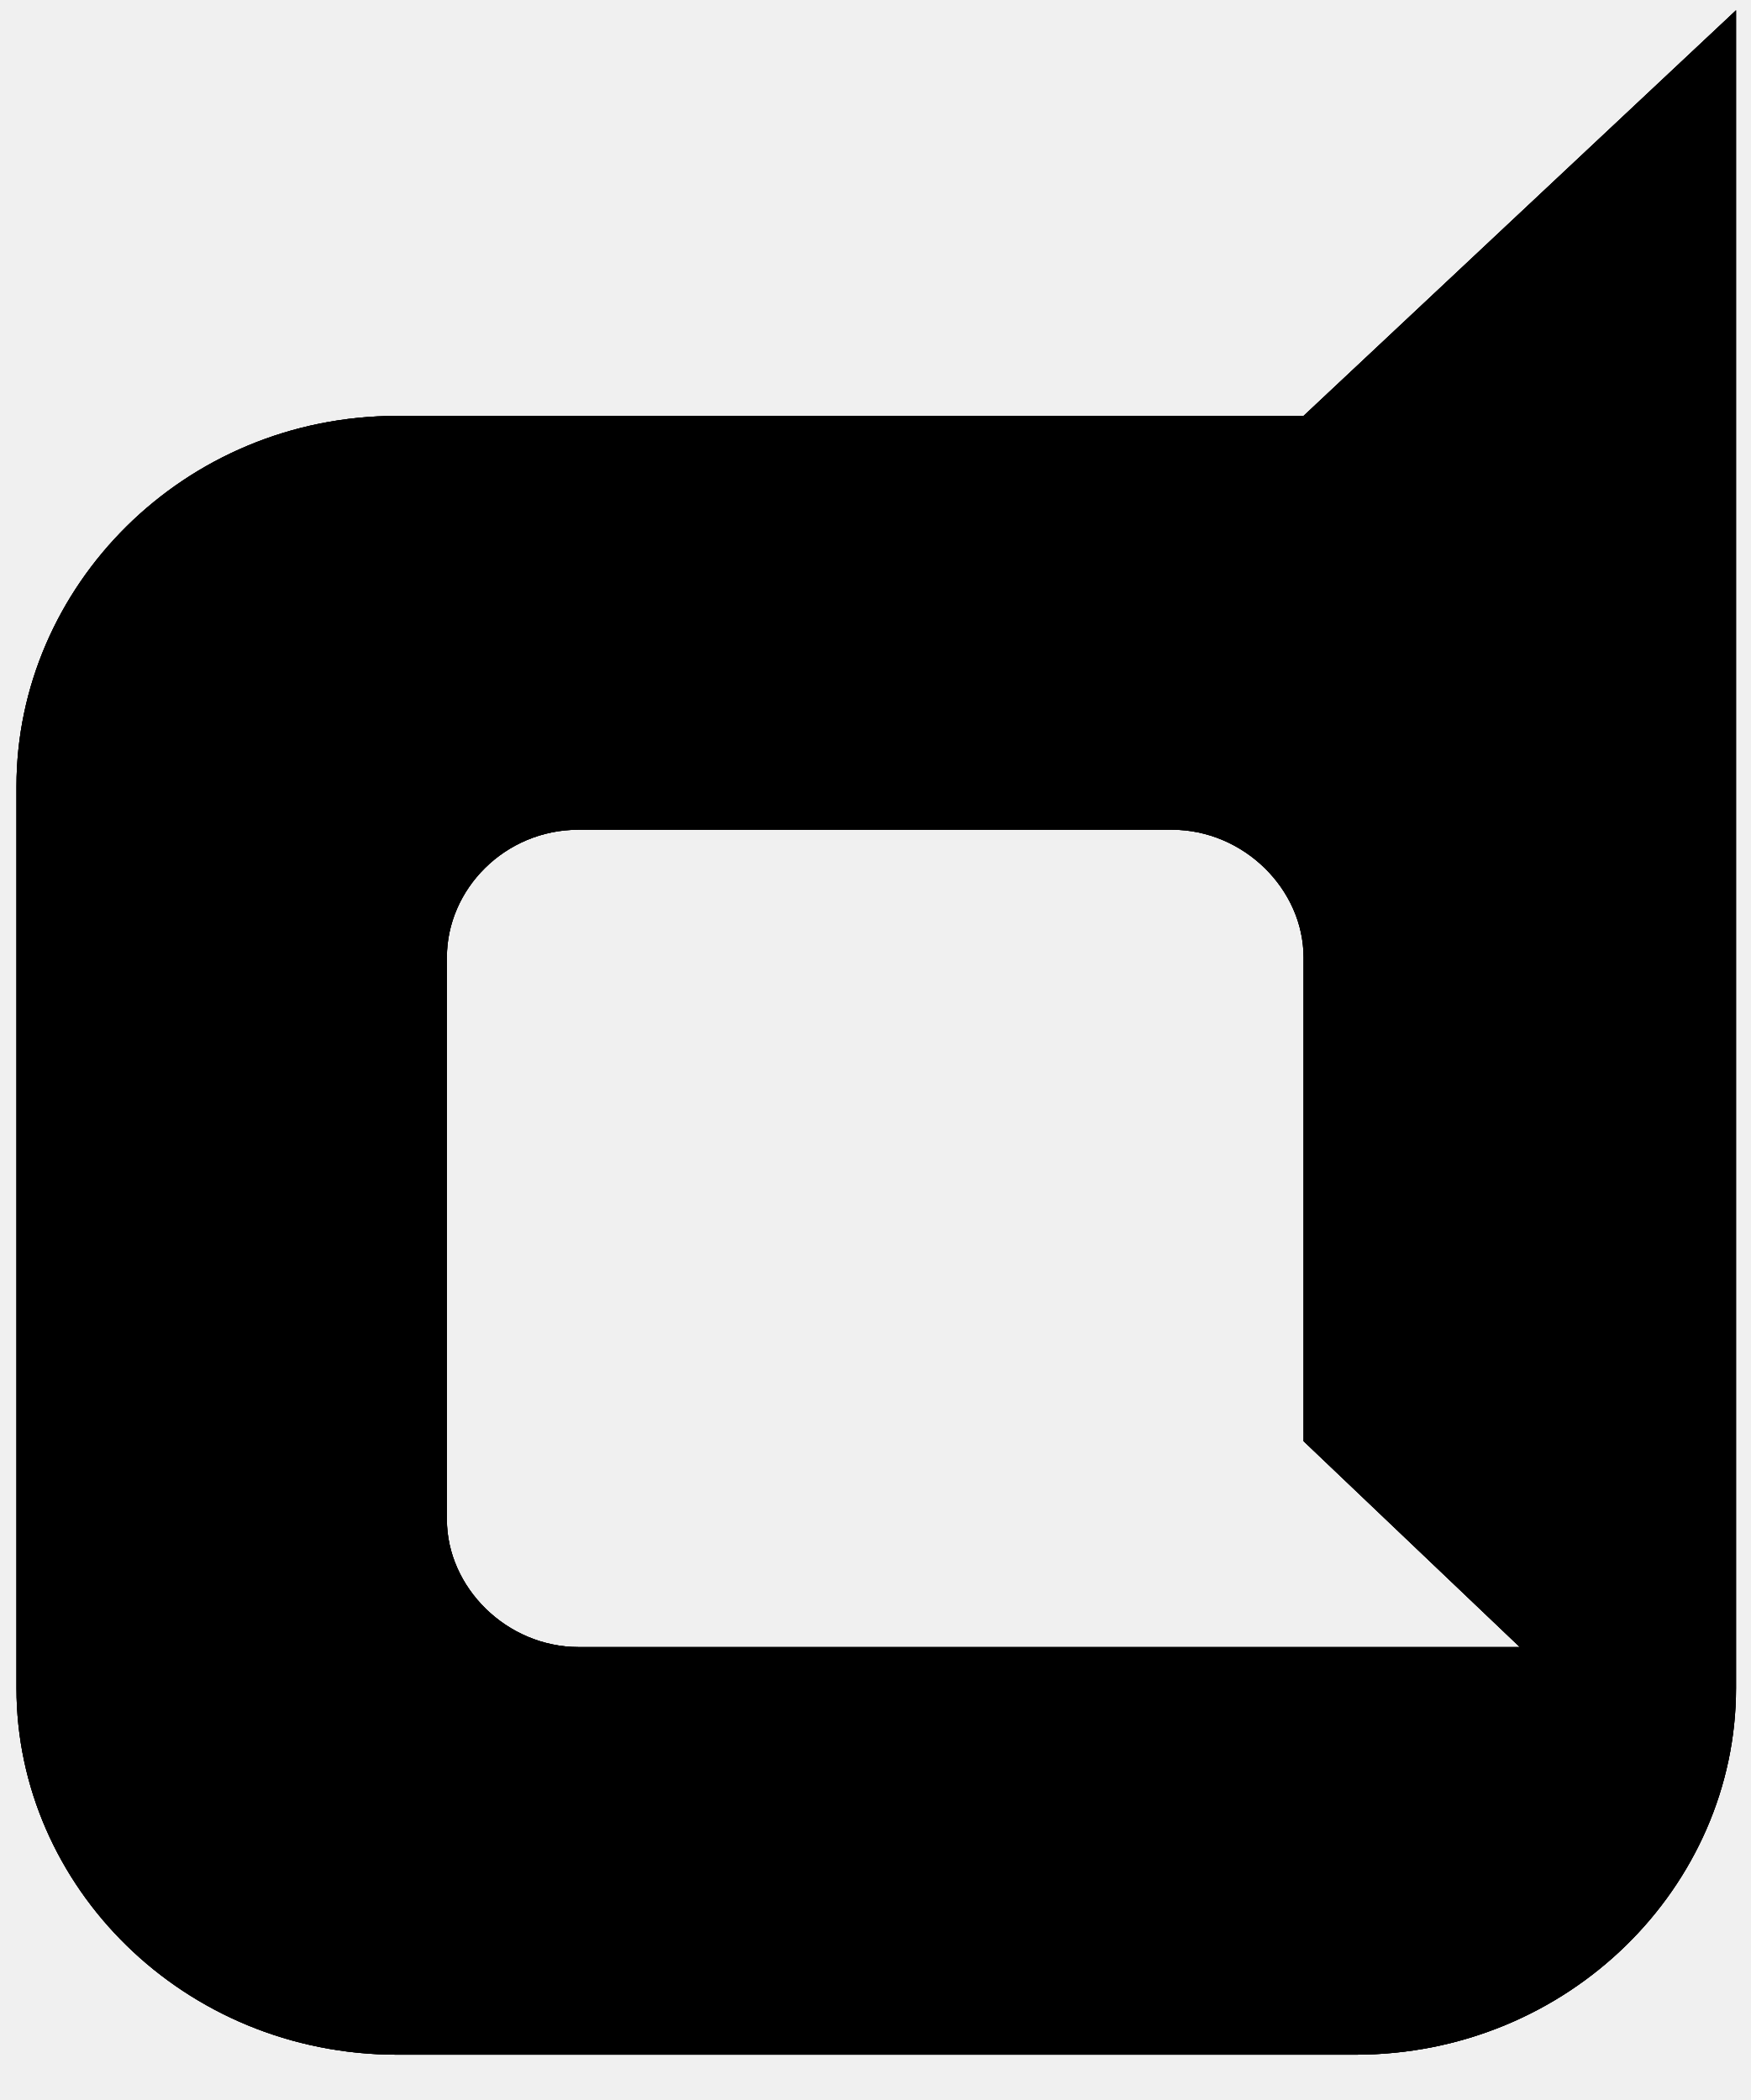
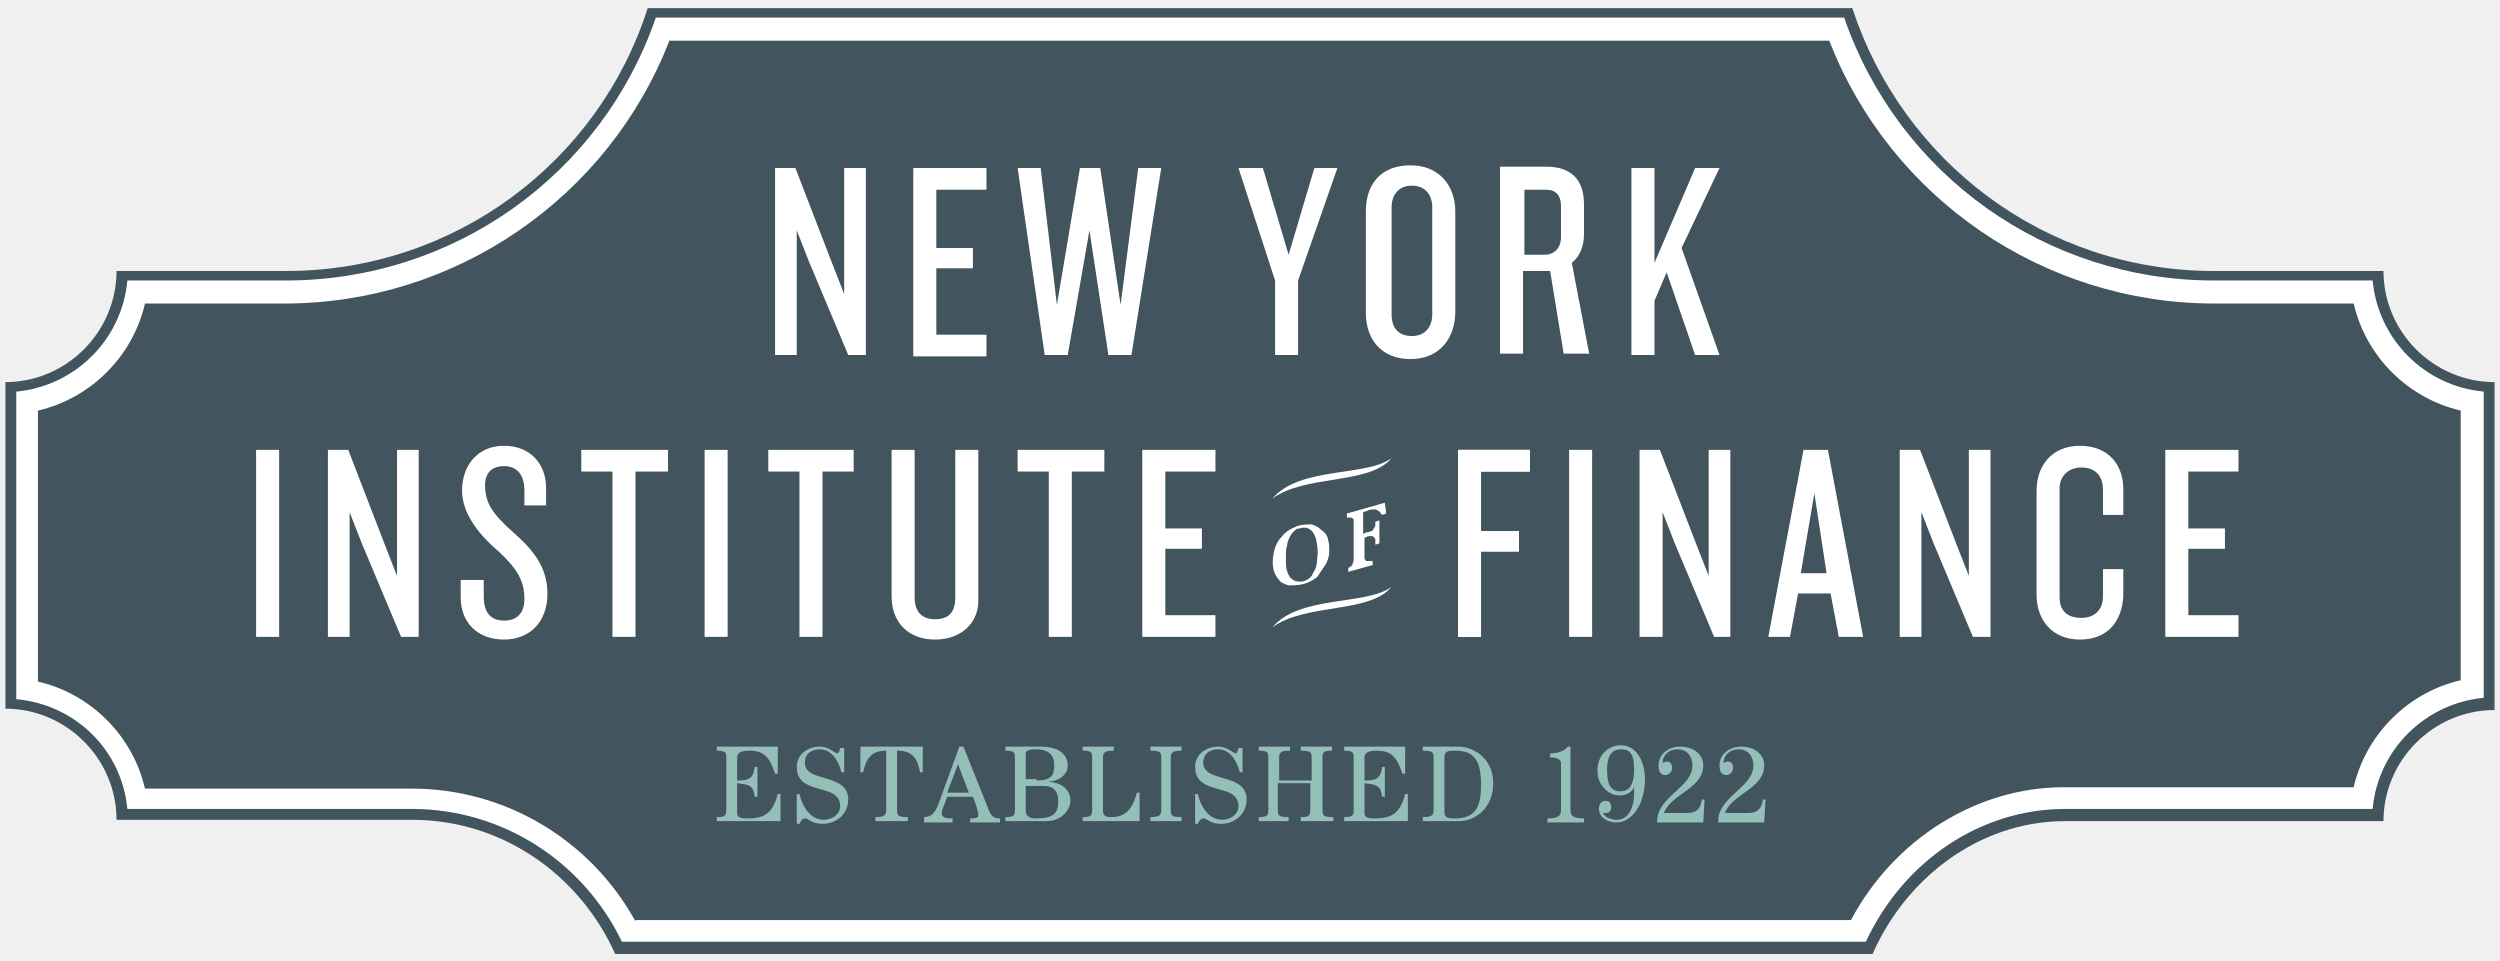
- <svg xmlns="http://www.w3.org/2000/svg" xmlns:xlink="http://www.w3.org/1999/xlink" version="1.1" id="Layer_1" x="0px" y="0px" viewBox="0 0 85 102" style="enable-background:new 0 0 85 102;" xml:space="preserve">
+ <svg xmlns="http://www.w3.org/2000/svg" version="1.1" id="Layer_1" x="0px" y="0px" viewBox="0 0 184.5 70.9" style="enable-background:new 0 0 184.5 70.9;" xml:space="preserve">
  <style type="text/css">
- 	.st0{clip-path:url(#SVGID_2_);}
- 	.st1{clip-path:url(#XMLID_19_);}
+ 	.st0{fill:#42545D;}
+ 	.st1{fill:#FFFFFF;}
+ 	.st2{fill:#94BEB8;}
</style>
  <g>
-     <defs>
-       <path id="SVGID_1_" d="M63.3,70V46.5c0-3.3-2.9-6.2-6.4-6.2H28.1c-3.6,0-6.4,2.9-6.4,6.2v27.3c0,3.3,2.9,6.2,6.4,6.2h45.7L63.3,70    z M19.3,20.2h44L84.3,0.5V82c0,9.6-8.1,17.8-18.5,17.8H19.3C8.9,99.8,0.8,91.6,0.8,82V38.2C0.8,28.5,8.9,20.2,19.3,20.2z" />
-     </defs>
-     <use xlink:href="#SVGID_1_" style="overflow:visible;fill-rule:evenodd;clip-rule:evenodd;" />
-     <clipPath id="SVGID_2_">
-       <use xlink:href="#SVGID_1_" style="overflow:visible;" />
-     </clipPath>
-     <g class="st0">
-       <defs>
-         <rect id="XMLID_3_" x="-1500.3" y="-110" width="2945" height="2666.8" />
-       </defs>
-       <use xlink:href="#XMLID_3_" style="overflow:visible;" />
-       <clipPath id="XMLID_19_">
-         <use xlink:href="#XMLID_3_" style="overflow:visible;" />
-       </clipPath>
-       <rect id="XMLID_4_" x="-9.4" y="-9.8" class="st1" width="103.9" height="119.8" />
+     <path class="st0" d="M30.4,60.5H8.6c0-4.5-3.7-8.2-8.2-8.2V28.2c4.5,0,8.2-3.7,8.2-8.2h12.5c12.5,0,23.1-8.1,26.7-19.4h88.9   c3.7,11.3,14.2,19.4,26.7,19.4h12.5c0,4.5,3.7,8.2,8.2,8.2v24.2c-4.5,0-8.2,3.7-8.2,8.2h-23.5c-6.4,0-11.8,4.3-14.2,9.8H45.4   C42.8,64.6,37.1,60.5,30.4,60.5z" />
+     <path class="st1" d="M45.9,69.5c-2.9-6-8.9-9.8-15.5-9.8h-21C9,55.4,5.6,52,1.2,51.6V28.9c4.3-0.4,7.8-3.8,8.2-8.2h11.7   c12.4,0,23.3-7.8,27.3-19.4h87.7c4,11.6,14.9,19.4,27.3,19.4h11.7c0.4,4.3,3.8,7.8,8.2,8.2v22.6c-4.3,0.4-7.8,3.8-8.2,8.2h-22.7   c-6.2,0-11.9,3.8-14.7,9.8H45.9z" />
+     <path class="st0" d="M46.9,68c-3.3-6-9.6-9.8-16.5-9.8H10.7c-0.9-3.9-4-7-7.9-7.9V30.3c3.9-0.9,7-4,7.9-7.9h10.3   c12.6,0,23.9-7.8,28.4-19.4H135c4.5,11.6,15.8,19.4,28.4,19.4h10.3c0.9,3.9,4,7,7.9,7.9v19.9c-3.9,0.9-7,4-7.9,7.9h-21.4   c-6.4,0-12.5,3.8-15.7,9.8H46.9z" />
+     <g>
+       <path class="st1" d="M62.6,26.2l-2.9-6.9L58.8,17v9.2h-1.6V12.4h1.5l2.7,7l0.9,2.3v-9.3h1.6v13.8H62.6z" />
+       <path class="st1" d="M67.4,26.2V12.4h5.4V14h-3.7v4.3h2.7v1.5h-2.7v4.9h3.7v1.6H67.4z" />
+       <path class="st1" d="M83.5,26.2h-1.7L80.4,17l-1.6,9.2h-1.7l-2-13.8h1.7l1.2,10.1l1.7-10.1h1.5l1.5,10.1L84,12.4h1.7L83.5,26.2z" />
+     </g>
+     <path class="st1" d="M95.8,20.7v5.5h-1.7v-5.5l-2.7-8.3h1.8l1.9,6.4l1.9-6.4h1.7L95.8,20.7z" />
+     <path class="st1" d="M104.1,26.5c-2.1,0-3.3-1.4-3.3-3.4v-7.5c0-2,1.1-3.4,3.3-3.4c2.1,0,3.3,1.5,3.3,3.4V23   C107.4,25,106.2,26.5,104.1,26.5z M105.7,15.3c0-0.9-0.5-1.6-1.5-1.6c-1,0-1.5,0.7-1.5,1.6v7.9c0,1,0.5,1.6,1.5,1.6   c1,0,1.5-0.7,1.5-1.6V15.3z" />
+     <polygon class="st1" points="125.1,26.2 123,20.1 122.1,22.2 122.1,26.2 120.4,26.2 120.4,12.4 122.1,12.4 122.1,19.4 125.1,12.4    126.9,12.4 124.1,18.3 126.9,26.2  " />
+     <path class="st1" d="M117.3,26.2l-1.3-6.8c0.6-0.5,0.9-1.2,0.9-2.2v-2.1c0-1.9-1-2.8-2.8-2.8h-3.4v13.8h1.7v-6.1h1.6   c0.1,0,0.2,0,0.4,0l1,6.1H117.3z M114,18.8h-1.5v-4.8h1.6c0.7,0,1.1,0.4,1.1,1.2v2.3C115.2,18.3,114.7,18.8,114,18.8z" />
+     <g>
+       <g>
+         <path class="st1" d="M18.9,47V33.2h1.7V47H18.9z" />
+         <path class="st1" d="M29.6,47l-2.9-6.9l-0.9-2.3V47h-1.6V33.2h1.5l2.7,7l0.9,2.3v-9.3h1.6V47H29.6z" />
+         <path class="st1" d="M37.2,47.2c-2,0-3.2-1.3-3.2-3.1v-1.3h1.7V44c0,1.2,0.5,1.8,1.5,1.8c1,0,1.5-0.6,1.5-1.6     c0-1.3-0.5-2.2-1.9-3.5c-1.3-1.1-2.7-2.7-2.7-4.5c0-1.8,1.1-3.3,3.1-3.3c1.9,0,3.1,1.3,3.1,3.1v1.3h-1.6v-1.1     c0-1.1-0.5-1.8-1.5-1.8c-0.9,0-1.4,0.5-1.4,1.4c0,1.3,0.5,2.1,2.2,3.6c1.6,1.4,2.4,2.7,2.4,4.4C40.4,46.1,38.9,47.2,37.2,47.2z" />
+         <path class="st1" d="M46.9,34.8V47h-1.7V34.8h-2.3v-1.6h6.4v1.6H46.9z" />
+         <path class="st1" d="M52,47V33.2h1.7V47H52z" />
+         <path class="st1" d="M60.7,34.8V47H59V34.8h-2.3v-1.6H63v1.6H60.7z" />
+         <path class="st1" d="M69,47.2c-1.9,0-3.2-1.2-3.2-3.2V33.2h1.7v10.9c0,1,0.5,1.6,1.5,1.6c1,0,1.5-0.5,1.5-1.6V33.2h1.7v10.9     C72.3,46,70.9,47.2,69,47.2z" />
+         <path class="st1" d="M79.1,34.8V47h-1.7V34.8h-2.3v-1.6h6.4v1.6H79.1z" />
+         <path class="st1" d="M84.3,47V33.2h5.4v1.6H86V39h2.7v1.5H86v4.9h3.7V47H84.3z" />
+       </g>
+       <g>
+         <path class="st1" d="M98,39.8c0.1,0.3,0.1,0.6,0.1,0.9c0,0.3-0.1,0.7-0.3,1c-0.2,0.3-0.4,0.6-0.6,0.9c-0.3,0.2-0.6,0.4-1,0.5     c-0.4,0.1-0.8,0.1-1.1,0.1c-0.3-0.1-0.6-0.2-0.7-0.4c-0.2-0.2-0.3-0.4-0.4-0.7c-0.1-0.4-0.1-0.8,0-1.3c0.1-0.5,0.3-0.9,0.6-1.2     c0.3-0.4,0.7-0.6,1.2-0.8c0.4-0.1,0.7-0.1,1-0.1c0.3,0.1,0.5,0.2,0.7,0.4C97.8,39.3,98,39.6,98,39.8z M97.1,39.7     c-0.2-0.6-0.6-0.9-1.2-0.7c-0.2,0-0.3,0.1-0.4,0.2c-0.1,0.1-0.2,0.2-0.3,0.4c-0.1,0.2-0.2,0.4-0.2,0.6c-0.1,0.3-0.1,0.6-0.1,1     c0,0.4,0,0.7,0.1,1c0.2,0.6,0.6,0.8,1.2,0.7c0.3-0.1,0.6-0.3,0.7-0.6c0.2-0.3,0.3-0.6,0.3-1C97.3,40.6,97.2,40.1,97.1,39.7z" />
+         <path class="st1" d="M102.3,37.9L102,38c-0.1-0.1-0.2-0.3-0.3-0.3c-0.1-0.1-0.2-0.1-0.2-0.1c-0.1,0-0.2,0-0.2,0     c-0.1,0-0.2,0-0.4,0.1l-0.3,0.1l0,1.6l0.2-0.1c0.2,0,0.3-0.1,0.4-0.1c0.1,0,0.1-0.1,0.2-0.2c0-0.1,0.1-0.1,0.1-0.2     c0-0.1,0-0.2,0-0.3l0.3-0.1l0,1.7l-0.3,0.1c0-0.2,0-0.3,0-0.4c-0.1-0.2-0.2-0.3-0.6-0.2l-0.2,0.1v1.2c0,0.1,0,0.2,0,0.3     c0,0.1,0.1,0.1,0.1,0.2c0.1,0,0.1,0,0.2,0c0.1,0,0.1,0,0.2,0l0.1,0l0,0.3l-1.8,0.5l0-0.3c0.1,0,0.2-0.1,0.3-0.2     c0-0.1,0.1-0.2,0.1-0.4l0-2.7c0-0.1,0-0.2,0-0.2c0-0.1-0.1-0.2-0.2-0.2c-0.1,0-0.2,0-0.3,0l0-0.3l2.8-0.8L102.3,37.9z" />
+       </g>
+       <g>
+         <path class="st1" d="M109.3,34.7v4.5h2.8v1.5h-2.8V47h-1.7V33.2h5.3v1.6H109.3z" />
+         <path class="st1" d="M115.8,47V33.2h1.7V47H115.8z" />
+         <path class="st1" d="M126.5,47l-2.9-6.9l-0.9-2.3V47H121V33.2h1.5l2.7,7l0.9,2.3v-9.3h1.6V47H126.5z" />
+         <path class="st1" d="M135.7,47l-0.6-3.2h-2.4l-0.6,3.2h-1.6l2.6-13.8h1.8l2.6,13.8H135.7z M133.9,36.4l-1,5.9h1.9L133.9,36.4z" />
+         <path class="st1" d="M145.6,47l-2.9-6.9l-0.9-2.3V47h-1.6V33.2h1.5l2.7,7l0.9,2.3v-9.3h1.6V47H145.6z" />
+         <path class="st1" d="M153.5,47.2c-2.1,0-3.2-1.5-3.2-3.3v-7.7c0-1.8,1.1-3.3,3.2-3.3c2.1,0,3.2,1.4,3.2,3.2V38h-1.5v-1.9     c0-0.9-0.5-1.6-1.6-1.6c-1,0-1.6,0.7-1.6,1.5v8.1c0,0.9,0.5,1.5,1.6,1.5c1,0,1.6-0.6,1.6-1.6v-2h1.5V44     C156.6,45.8,155.6,47.2,153.5,47.2z" />
+         <path class="st1" d="M159.8,47V33.2h5.4v1.6h-3.7V39h2.7v1.5h-2.7v4.9h3.7V47H159.8z" />
+         <path class="st1" d="M109.3,34.7v4.5h2.8v1.5h-2.8V47h-1.7V33.2h5.3v1.6H109.3z" />
+       </g>
+       <path class="st1" d="M93.9,36.8c2-2.4,7-1.6,8.8-3l0,0C101.1,35.8,96.3,35,93.9,36.8L93.9,36.8z" />
+       <path class="st1" d="M93.9,46.3c2-2.4,7-1.6,8.8-3l0,0C101.1,45.3,96.3,44.5,93.9,46.3L93.9,46.3z" />
+     </g>
+     <g>
+       <path class="st2" d="M57.6,60.6h-4.7v-0.3c0.6,0,0.7-0.1,0.7-0.5v-3.9c0-0.4-0.1-0.5-0.7-0.5v-0.3h4.5l0,2h-0.2    c-0.4-1.2-0.8-1.7-1.9-1.7c-0.5,0-0.9,0.1-0.9,0.5v1.7c0.8,0,1.2-0.1,1.3-1l0.2,0v2.2h-0.2c-0.1-0.9-0.5-0.9-1.3-1V60    c0,0.3,0.2,0.4,0.7,0.4c1.1,0,1.9-0.2,2.3-1.8h0.2L57.6,60.6z" />
+       <path class="st2" d="M58.8,58.6h0.2c0.2,0.9,0.8,1.9,1.8,1.9c0.6,0,1.2-0.4,1.2-1c0-1.8-3.2-0.7-3.2-2.9c0-1,0.9-1.5,1.7-1.5    c0.7,0,1.1,0.5,1.3,0.5c0.1,0,0.2-0.3,0.2-0.4h0.3V57h-0.2c-0.2-0.8-0.7-1.7-1.6-1.7c-0.6,0-1.1,0.3-1.1,1c0,1.5,3.2,0.7,3.2,2.7    c0,1.1-0.9,1.8-1.9,1.8c-0.8,0-1-0.4-1.3-0.4c-0.2,0-0.3,0.2-0.4,0.4h-0.2V58.6z" />
+       <path class="st2" d="M67.9,57c-0.2-1-0.5-1.6-1.7-1.6v4.4c0,0.4,0.1,0.5,0.8,0.5v0.3h-2.4v-0.3c0.6,0,0.8-0.1,0.8-0.5v-4.4    c-1.1,0-1.5,0.6-1.7,1.6h-0.2l0-1.9h2.3h2.3l0,1.9H67.9z" />
+       <path class="st2" d="M68.2,60.6v-0.3c0.6,0,0.8-0.4,1-0.8l1.6-4.4h0.3l1.8,4.5c0.2,0.6,0.4,0.8,0.9,0.8v0.3h-2.2v-0.3    c0.6,0,0.6-0.1,0.6-0.3c0-0.2-0.2-0.8-0.4-1.3h-1.9c-0.1,0.4-0.4,0.9-0.4,1.2c0,0.3,0.2,0.4,0.8,0.4v0.3H68.2z M71.5,58.5    l-0.8-2.1l-0.8,2.1H71.5z" />
+       <path class="st2" d="M74.9,55.9c0-0.4-0.1-0.5-0.7-0.5v-0.3h2.6c1.5,0,2,0.7,2,1.4c0,0.7-0.7,1.2-1.6,1.2v0c1.2,0,1.8,0.6,1.8,1.4    c0,0.5-0.5,1.5-1.8,1.5h-3v-0.3c0.6,0,0.7-0.1,0.7-0.5V55.9z M76.5,57.6c1.1,0,1.3-0.4,1.3-1.1c0-0.8-0.4-1.2-1.4-1.2    c-0.7,0-0.7,0.2-0.7,0.4v1.8H76.5z M75.7,57.9v1.9c0,0.4,0.2,0.6,0.8,0.6c1.2,0,1.6-0.4,1.6-1.2c0-0.8-0.3-1.2-1.1-1.2H75.7z" />
+       <path class="st2" d="M84.1,60.6h-4.2v-0.3c0.6,0,0.7-0.1,0.7-0.5v-3.9c0-0.4-0.1-0.5-0.7-0.5v-0.3h2.3v0.3c-0.6,0-0.8,0.1-0.8,0.5    v3.9c0,0.4,0.2,0.5,0.6,0.5c0.7,0,1.5-0.2,1.9-1.8h0.2L84.1,60.6z" />
+       <path class="st2" d="M87.2,55.1v0.3c-0.6,0-0.8,0.1-0.8,0.5v3.9c0,0.4,0.1,0.5,0.8,0.5v0.3h-2.3v-0.3c0.6,0,0.8-0.1,0.8-0.5v-3.9    c0-0.4-0.1-0.5-0.8-0.5v-0.3H87.2z" />
+       <path class="st2" d="M88.2,58.6h0.2c0.2,0.9,0.8,1.9,1.8,1.9c0.6,0,1.2-0.4,1.2-1c0-1.8-3.2-0.7-3.2-2.9c0-1,0.9-1.5,1.7-1.5    c0.7,0,1.1,0.5,1.3,0.5c0.1,0,0.2-0.3,0.2-0.4h0.3V57h-0.2c-0.2-0.8-0.7-1.7-1.6-1.7c-0.6,0-1.1,0.3-1.1,1c0,1.5,3.2,0.7,3.2,2.7    c0,1.1-0.9,1.8-1.9,1.8c-0.8,0-1-0.4-1.3-0.4c-0.2,0-0.3,0.2-0.4,0.4h-0.2V58.6z" />
+       <path class="st2" d="M92.9,60.6v-0.3c0.6,0,0.7-0.1,0.7-0.5v-3.9c0-0.4-0.1-0.5-0.7-0.5v-0.3h2.3v0.3c-0.6,0-0.8,0.1-0.8,0.5v1.7    h2.4v-1.7c0-0.4-0.1-0.5-0.8-0.5v-0.3h2.3v0.3c-0.6,0-0.7,0.1-0.7,0.5v3.9c0,0.4,0.1,0.5,0.8,0.5v0.3H96v-0.3    c0.6,0,0.7-0.1,0.7-0.5v-2h-2.4v2c0,0.4,0.1,0.5,0.8,0.5v0.3H92.9z" />
+       <path class="st2" d="M103.9,60.6h-4.7v-0.3c0.6,0,0.7-0.1,0.7-0.5v-3.9c0-0.4-0.1-0.5-0.7-0.5v-0.3h4.5l0,2h-0.2    c-0.4-1.2-0.8-1.7-1.9-1.7c-0.5,0-0.9,0.1-0.9,0.5v1.7c0.8,0,1.2-0.1,1.3-1l0.2,0v2.2h-0.2c-0.1-0.9-0.5-0.9-1.3-1V60    c0,0.3,0.2,0.4,0.7,0.4c1.1,0,1.9-0.2,2.3-1.8h0.2L103.9,60.6z" />
+       <path class="st2" d="M105,55.1h2.6c1.2,0,2.6,0.9,2.6,2.7c0,1.9-1.4,2.8-2.5,2.8H105v-0.3c0.6,0,0.8-0.1,0.8-0.5v-3.9    c0-0.4-0.1-0.5-0.8-0.5V55.1z M106.6,59.8c0,0.5,0.1,0.6,0.8,0.6c1.6,0,1.9-1,1.9-2.5c0-1.9-0.6-2.5-1.9-2.5    c-0.7,0-0.8,0.1-0.8,0.6V59.8z" />
+       <path class="st2" d="M114.4,55.6c0.6,0,1.1-0.2,1.3-0.5h0.2v4.7c0,0.4,0.2,0.6,1,0.6v0.3h-2.7v-0.3c0.8,0,1-0.2,1-0.6v-3.5    c0-0.2-0.2-0.4-0.8-0.4V55.6z" />
+       <path class="st2" d="M119.6,55c1.3,0,1.8,1.4,1.8,2.5c0,1.9-1,3.2-2.1,3.2c-0.7,0-1.3-0.4-1.3-1c0-0.4,0.2-0.6,0.5-0.6    c0.3,0,0.4,0.2,0.4,0.5c0,0.3-0.2,0.4-0.4,0.4c-0.1,0-0.1,0-0.2,0c0.1,0.3,0.6,0.5,1,0.5c1,0,1.3-1.1,1.3-2c0-0.1,0-0.3,0-0.4h0    c-0.2,0.4-0.6,0.6-1.1,0.6c-0.9,0-1.6-0.9-1.6-1.7C117.8,56,118.5,55,119.6,55z M120.6,56.8c0-1.3-0.4-1.5-1-1.5    c-0.5,0-1,0.3-1,1.5c0,1.3,0.4,1.6,1,1.6C120.1,58.4,120.6,58.1,120.6,56.8z" />
+       <path class="st2" d="M122.3,60.6c0-1.8,2.6-2.5,2.6-4.1c0-0.7-0.4-1.2-1.1-1.2c-0.6,0-1.1,0.4-1.1,1c0.1,0,0.2-0.1,0.3-0.1    c0.2,0,0.4,0.1,0.4,0.5c0,0.2-0.2,0.5-0.5,0.5c-0.3,0-0.5-0.2-0.5-0.7c0-0.9,0.8-1.4,1.6-1.4c0.9,0,1.7,0.5,1.7,1.4    c0,1.7-2.4,2.1-2.9,3.5h1.7c0.7,0,1-0.3,1.1-1h0.2l-0.1,1.7H122.3z" />
+       <path class="st2" d="M126.8,60.6c0-1.8,2.6-2.5,2.6-4.1c0-0.7-0.4-1.2-1.1-1.2c-0.6,0-1.1,0.4-1.1,1c0.1,0,0.2-0.1,0.3-0.1    c0.2,0,0.4,0.1,0.4,0.5c0,0.2-0.2,0.5-0.5,0.5c-0.3,0-0.5-0.2-0.5-0.7c0-0.9,0.8-1.4,1.6-1.4c0.9,0,1.7,0.5,1.7,1.4    c0,1.7-2.4,2.1-2.9,3.5h1.7c0.7,0,1-0.3,1.1-1h0.2l-0.1,1.7H126.8z" />
    </g>
  </g>
</svg>
